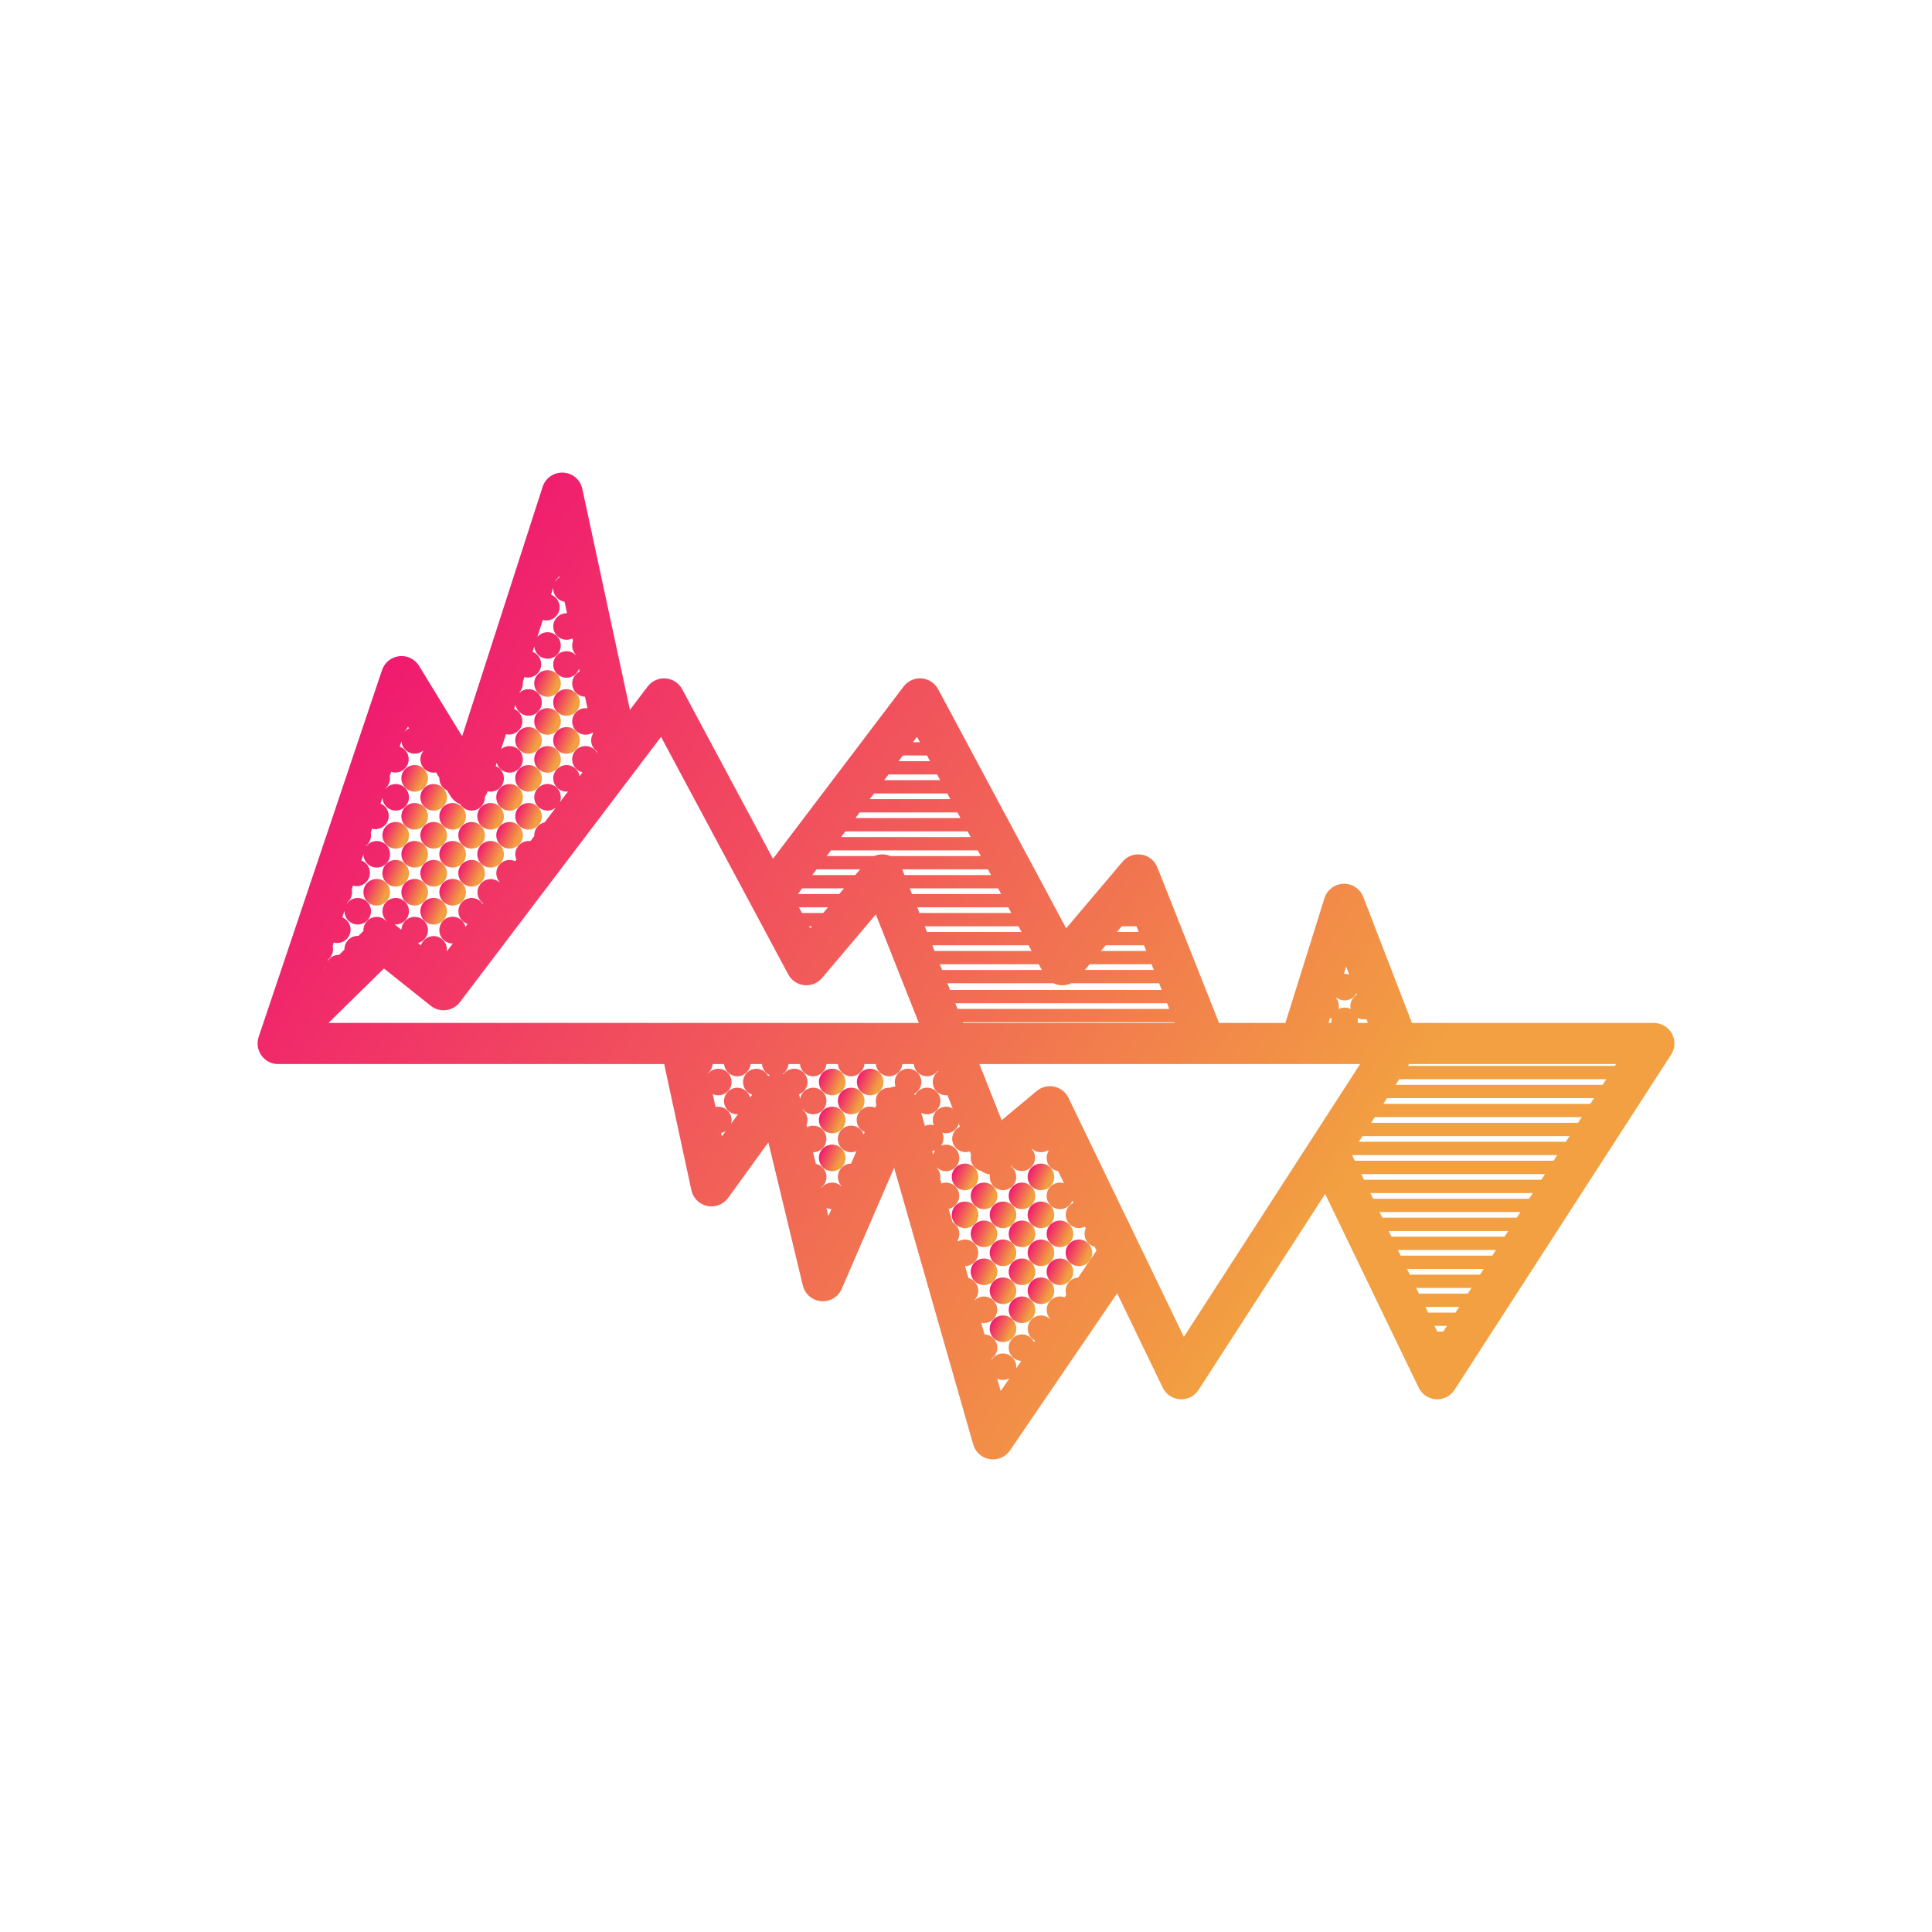
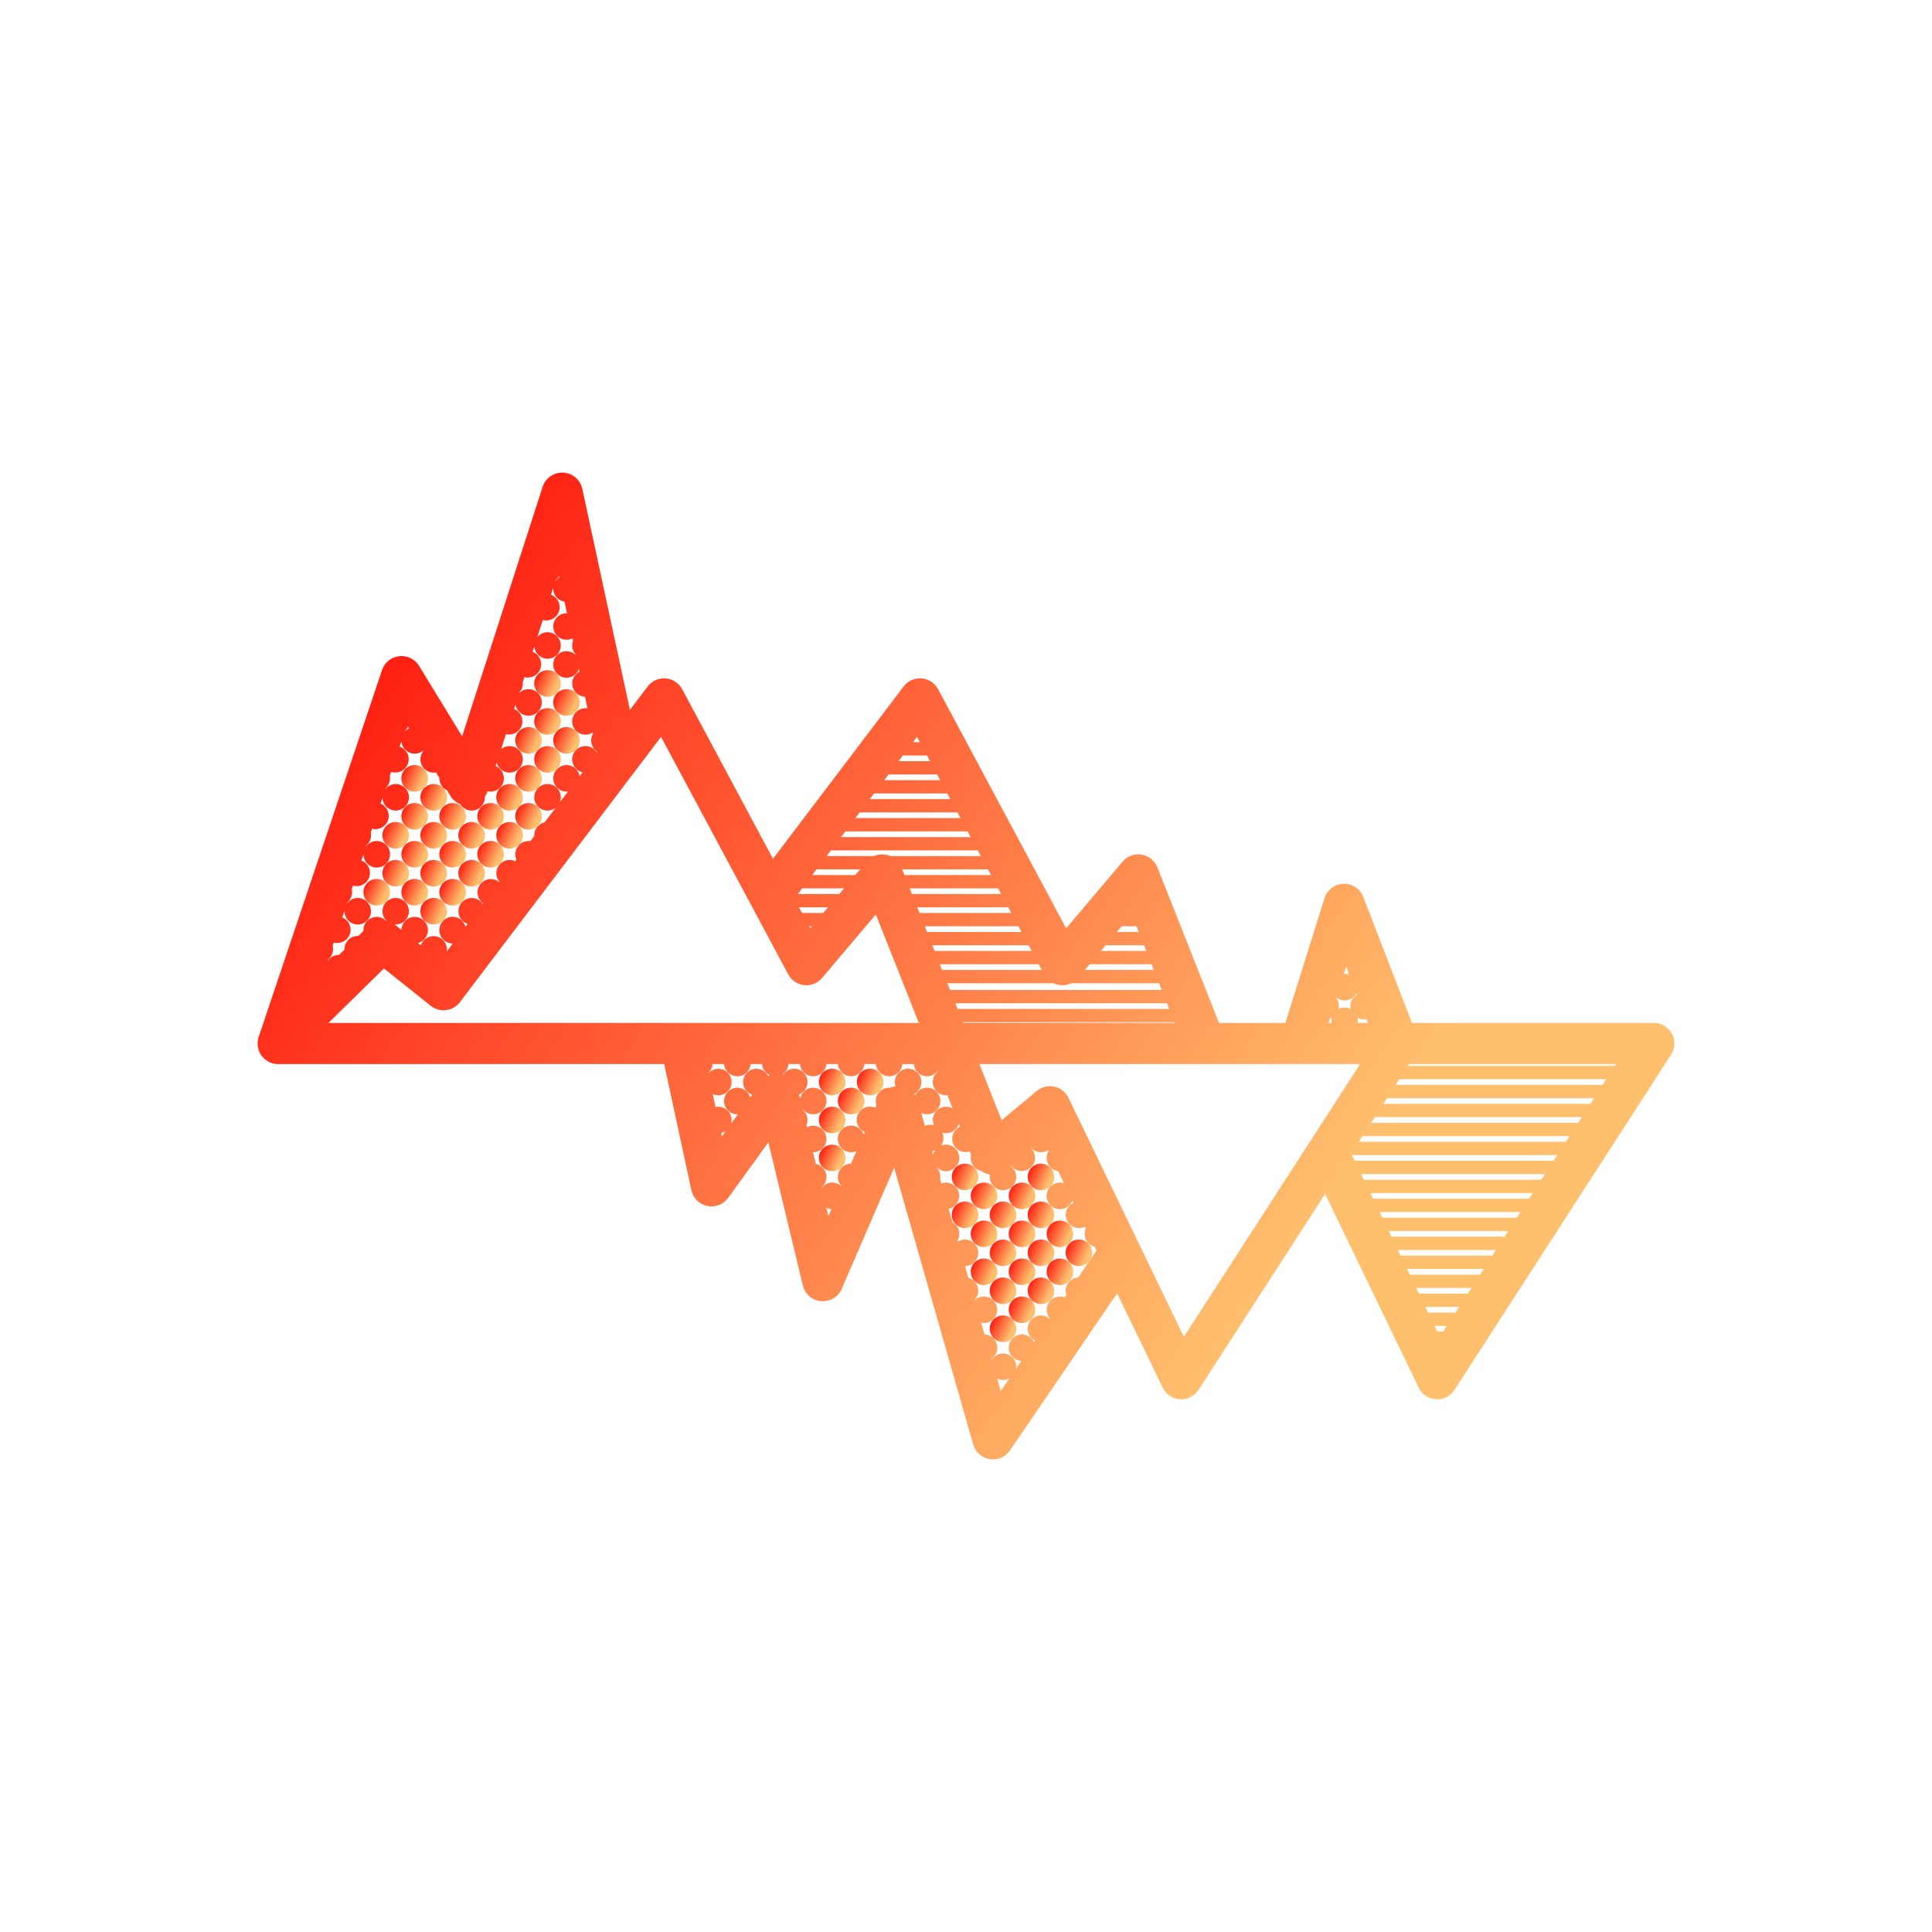
<svg xmlns="http://www.w3.org/2000/svg" data-v-29081953="" viewBox="0 0 300 300">
  <defs data-v-29081953="">
    <linearGradient data-v-29081953="" gradientTransform="rotate(25)" id="eb235651-430e-4a81-a3b9-b74681958934" x1="0%" y1="0%" x2="100%" y2="0%">
-       <stop data-v-29081953="" offset="0%" stop-color="#F00079" stop-opacity="1" />
-       <stop data-v-29081953="" offset="100%" stop-color="#F2A041" stop-opacity="1" />
+       <stop data-v-29081953="" offset="0%" stop-color="#FF0000" stop-opacity="1" />
+       <stop data-v-29081953="" offset="100%" stop-color="#FFC06E" stop-opacity="1" />
    </linearGradient>
  </defs>
  <g data-v-29081953="" id="a7d1d112-ec2c-44d8-a963-ee5d31fa5a79" stroke="none" fill="url(#eb235651-430e-4a81-a3b9-b74681958934)" transform="matrix(2.1971,0,0,2.1971,39.99999,45.80237)">
    <path d="M99.965 53.574a.86.86 0 0 0 .025-.053c.012-.025.024-.05.034-.076l.023-.062c.008-.023.017-.047.024-.071l.019-.073.015-.064.013-.084.007-.057c.003-.031.004-.062.005-.093l.002-.04-.001-.012c0-.03-.002-.06-.005-.09a1.091 1.091 0 0 0-.015-.127c-.004-.024-.007-.049-.012-.073l-.011-.043c-.008-.032-.015-.064-.025-.095l-.007-.02a1.817 1.817 0 0 0-.041-.111l-.02-.041c-.013-.028-.026-.057-.041-.084a1.269 1.269 0 0 0-.068-.111l-.004-.007a1.267 1.267 0 0 0-.083-.11l-.001-.001c-.023-.028-.048-.054-.073-.08l-.023-.024c-.019-.019-.04-.036-.06-.054l-.048-.043-.049-.037c-.023-.017-.046-.035-.07-.05l-.01-.007c-.012-.008-.024-.014-.037-.021a1.234 1.234 0 0 0-.209-.104l-.061-.023c-.024-.008-.047-.017-.072-.024a.923.923 0 0 0-.071-.018l-.066-.015a1.13 1.13 0 0 0-.081-.012c-.02-.003-.039-.006-.059-.007-.03-.003-.06-.004-.09-.005l-.043-.002H81.584l-3.441-8.907a1.453 1.453 0 0 0-2.742.089l-2.762 8.817h-4.69L63.59 40.454a1.45 1.45 0 0 0-2.46-.402l-3.984 4.711-9.05-16.9a1.456 1.456 0 0 0-1.167-.763 1.449 1.449 0 0 0-1.272.571l-9.232 12.177-6.418-11.985a1.456 1.456 0 0 0-1.167-.763 1.449 1.449 0 0 0-1.272.571l-1.253 1.653-3.368-15.625a1.453 1.453 0 0 0-2.803-.14l-5.689 17.63-3.044-4.976a1.453 1.453 0 0 0-2.616.295l-8.72 25.93-.003.011a.225.225 0 0 0-.008.024l-.015.057-.003.011c-.004.017-.01.035-.013.052l-.009.047a1.789 1.789 0 0 0-.015.1l-.001.01-.002.043a.907.907 0 0 0-.006.09v.019l.002.035c.001.029.001.058.003.086l.002.016.007.053.009.068.004.019c.004.022.01.043.015.064l.012.051.007.023.023.067.014.04a.306.306 0 0 0 .011.027l.029.064.017.038.014.028.032.056a1.49 1.49 0 0 0 .041.066c.01.016.022.031.033.046l.035.048.016.02.032.037.049.055a.1.1 0 0 0 .01.011l.005.005.03.028a1.618 1.618 0 0 0 .077.07l.03.023c.022.017.043.034.066.05l.057.037.06.036.02.012.053.026.052.025a.256.256 0 0 0 .024.011l.062.023.002.001.035.014a.164.164 0 0 1 .011.003l.023.008.053.014a1.072 1.072 0 0 0 .068.018c.021.005.043.008.064.011l.007.001.075.012.009.001.042.002c.031.002.061.005.092.005h27.302l1.921 8.913a1.453 1.453 0 0 0 2.598.546l2.844-3.927 2.437 10.121a1.454 1.454 0 0 0 2.746.236l3.704-8.564 5.59 19.563a1.453 1.453 0 0 0 2.597.42l7.576-11.107 3.222 6.672a1.454 1.454 0 0 0 2.529.157l8.948-13.852 6.612 13.695a1.454 1.454 0 0 0 2.529.157L99.898 53.69l.021-.036.046-.08zm-23.034-6.106l.22.57a.935.935 0 0 0-.327-.06l-.054.003.161-.513zm-1.154 3.682a.94.94 0 0 0 .456-1.454l.012-.04a.937.937 0 0 0 1.412-.307l.038.098a.939.939 0 0 0 .668 1.73l.105.272h-.718a.937.937 0 1 0-1.85 0h-.215l.092-.299zm-10.954.298H49.859l-.019-.049H64.803l.02.049zm-25.767-6.686l-.077-.144h.198l-.121.144zm25.375 5.698H49.468l-.159-.402h14.964l.158.402zm-3.358-5.841h1.042l.16.402h-1.542l.34-.402zm-1.134 1.341h2.708l.16.402h-3.208l.34-.402zm-1.134 1.341h4.374l.159.402h-4.874l.341-.402zm-2.083 1.478c.272.029.543-.021.783-.136h6.206l.189.476H48.937l-.189-.476h7.498c.147.071.308.118.476.136zm-1.298-1.075h-7.049l-.16-.402h6.993l.216.402zm-.718-1.342h-6.863l-.16-.402h6.807l.216.402zm-.718-1.341h-6.676l-.159-.402H53.774l.214.402zm-.719-1.341H46.78l-.16-.402h6.434l.215.402zm-.718-1.341h-6.303l-.159-.402h6.248l.214.402zm-.718-1.342h-6.117l-.159-.402h6.061l.215.402zm-5.229-9.765l.202.376h-.487l.285-.376zm-.998 1.315h1.702l.215.402h-2.222l.305-.402zm-1.017 1.342h3.437l.215.402h-3.957l.305-.402zm-1.017 1.341H48.744l.215.402h-5.693l.306-.402zm-1.017 1.341h6.907l.215.402H42.25l.305-.402zm-1.016 1.341h8.643l.215.402h-9.163l.305-.402zm-1.017 1.342H50.9l.215.402h-6.388a1.45 1.45 0 0 0-1.154 0h-3.356l.305-.402zm-1.017 1.341h3.076l-.34.402H39.2l.305-.402zm-1.017 1.341h2.958l-.34.402h-2.923l.305-.402zm.753 1.342h1.071l-.34.402h-1.495l-.215-.402h.979zM28.514 31.232l8.99 16.788a1.452 1.452 0 0 0 2.39.252l3.799-4.492 3.04 7.669H5.008L8.929 47.6l3.307 2.637a1.453 1.453 0 0 0 2.063-.258l14.215-18.747zm-7.443-11.084a.958.958 0 0 0 .235-.272l.019.087a.936.936 0 0 0-.288.293l.034-.108zm-10.66 10.668a.942.942 0 0 0 .216-.315l.079.129a.938.938 0 0 0-.312.235l.017-.049zM4.98 46.969a.936.936 0 0 0 .324-.965l.081-.24a.938.938 0 0 0 .598-1.775l.159-.472-.002.037a.938.938 0 1 0 .171-.539l.027-.081A.937.937 0 0 0 6.652 42l.086-.256a.938.938 0 0 0 .597-1.777l.146-.436a.94.94 0 1 0 .192-.57l.023-.068a.935.935 0 0 0 .302-.899l.091-.271a.94.94 0 0 0 .598-1.778l.137-.408a.938.938 0 1 0 .211-.628l.018-.055a.935.935 0 0 0 .289-.86l.098-.291a.938.938 0 0 0 .599-1.779l.128-.381a.938.938 0 0 0 1.513.676l.019.032a.938.938 0 0 0 .914 1.493l.235.385-.002.034c0 .377.222.701.542.85l.238.389c.167.273.414.477.699.591a.938.938 0 0 0 1.738-.526c.079-.114.142-.241.185-.377l.004-.014a.938.938 0 0 0 .574-1.78l.075-.232a.938.938 0 1 0 .313-.97l.339-1.052a.94.94 0 0 0 .576-1.784l.096-.296a.939.939 0 1 0 .27-.837l.015-.047a.938.938 0 0 0 .231-.716l.114-.354a.94.94 0 0 0 .577-1.787l.122-.379a.938.938 0 1 0 .216-.672l.388-1.201a.938.938 0 0 0 .575-1.784l.161-.5c-.001.021-.003.042-.003.064 0 .472.348.861.801.928l.176.818-.038-.002a.938.938 0 1 0 .421 1.778l.039.182a.936.936 0 0 0 .21.978l.008.037a.938.938 0 1 0 .206.959l.041.19a.938.938 0 0 0 .383 1.778l.176.819a.938.938 0 1 0 .369 1.713l.018.082a.936.936 0 0 0 .267 1.238l.032.129a.94.94 0 1 0-1.033 1.361l-.209.276a.938.938 0 1 0-.821 1.083l-.576.759a.94.94 0 1 0-.297.391l-.776 1.024a.94.94 0 0 0-.736.916l.003.051-.274.363a.938.938 0 0 0-.99 1.306l-.086.113a.938.938 0 0 0-1.108 1.462l-.016.021a.938.938 0 1 0-1.132 1.493l-.036.048a.938.938 0 1 0-1.067 1.407l-.155.204a.937.937 0 0 0-1.846.241c0 .519.42.939.939.939l.013-.001-.43.567a.94.94 0 0 0-1.824-.433l-.208-.165a.939.939 0 1 0-1.172-.934l-.429-.342c-.017-.014-.035-.026-.053-.038.026.002.052.004.078.004a.938.938 0 1 0-.639-.252l-.036-.006a.938.938 0 0 0-1.606.661l.003.054-.358.351-.047-.002a.94.94 0 0 0-.937.969l-.379.372-.023-.001a.938.938 0 0 0-.792.436l.035-.105zm-.182.614l-.036.036.04-.119a.967.967 0 0 0-.004.077v.006zM32.812 59.47l-.053-.245a.935.935 0 0 0 .336-.145l-.283.39zm3.27-4.269a.938.938 0 1 0-1.13 1.316l-.144.199a.939.939 0 1 0-.904 1.19l.044-.002-.485.67a.94.94 0 0 0-1.098-1.183l-.197-.914a.938.938 0 1 0-.316-1.463l-.006-.029a.936.936 0 0 0 .311-.629h.812a.938.938 0 0 0 1.87 0h.811c.027.352.248.65.556.787a.996.996 0 0 0-.124.058zm4.261 9.896l-.14-.579a.939.939 0 0 0 .351.091l-.211.488zM52.52 77.466l-.251-.88a.94.94 0 0 0 .865-.019l-.614.899zm6.195-9.083a.93.93 0 0 0-.182.267l-.541.793a.938.938 0 0 0-.838 1.228l-.117.172a.937.937 0 0 0-1.027 1.506l-.013.02a.938.938 0 1 0-1.047 1.534l-.074.109a.939.939 0 1 0-.905 1.326l-.359.527a.94.94 0 0 0-1.726-.619l-.019-.067a.937.937 0 0 0-.49-1.714l-.237-.828a.938.938 0 1 0-.454-1.59l-.007-.023a.94.94 0 0 0-.444-1.554l-.239-.836h.002A.938.938 0 1 0 49.5 66.9l-.025-.087a.937.937 0 0 0-.366-1.282l-.268-.939a.94.94 0 0 0-.184-1.86.93.93 0 0 0-.33.061l-.087-.304a.933.933 0 0 0-.224-.782l-.013-.044a.938.938 0 1 0-.257-.901l-.071-.247a.94.94 0 1 0-.513-1.793l-.261-.915a.94.94 0 1 0-.432-1.249 1.434 1.434 0 0 0-.072-.097.939.939 0 1 0-1.311-.53 1.44 1.44 0 0 0-.379.099c-.025-.002-.05-.004-.076-.004a.938.938 0 0 0-.896 1.221l-.083.193a.938.938 0 0 0-.745 1.723l-.074.171a.94.94 0 1 0-.507 1.173l-.383.884a.939.939 0 0 0-.682 1.577l-.009.022a.935.935 0 0 0-1.391.114l-.01-.04a.937.937 0 0 0-.398-1.654l-.198-.824.012.001a.938.938 0 1 0-.438-1.769l-.036-.151a.936.936 0 0 0-.258-1.074l-.015-.06a.938.938 0 1 0-.177-.732l-.073-.304a.939.939 0 1 0-1.108-1.418 1.22 1.22 0 0 0-.058-.014.939.939 0 0 0 .415-.71h.813a.938.938 0 0 0 1.87 0h.812a.938.938 0 0 0 1.87 0h.812a.938.938 0 0 0 1.87 0h.812a.94.94 0 0 0 1.694.48l.017.042a.938.938 0 0 0 .667 1.681l.372.939a.938.938 0 1 0 .427 1.076l.082.208a.94.94 0 0 0 .692 1.745l.097.244a.938.938 0 0 0 .694 1.132 1.46 1.46 0 0 0 .636.26.938.938 0 1 0 1.472-.592l.034-.028a.937.937 0 1 0 1.438-1.198l.017-.014a.936.936 0 0 0 1.147.112l.033.069a.939.939 0 0 0 .68 1.41l.415.86a.938.938 0 1 0 .589 1.221l.076.158a.938.938 0 1 0 .816 1.689l.057.119a.938.938 0 0 0 .627 1.298l.132.272-.574.845zm6.749 5.252L57.307 56.74a1.452 1.452 0 0 0-2.239-.484l-2.482 2.069-1.574-3.97H77.92l-12.456 19.28zm18.33-.373h-.422l-.194-.402h.876l-.26.402zm.867-1.341h-1.936l-.194-.402h2.39l-.26.402zm.866-1.342h-3.45l-.194-.402h3.904l-.26.402zm.867-1.341H81.43l-.194-.402h5.418l-.26.402zm.866-1.341h-6.478l-.194-.402h6.932l-.26.402zm.867-1.341H80.135l-.194-.402h8.446l-.26.402zm.866-1.342h-9.507l-.194-.402H89.253l-.26.402zm.867-1.341H78.84l-.194-.402H90.121l-.261.402zm.866-1.341H78.191l-.194-.402H90.986l-.26.402zm.867-1.342H77.544l-.194-.402H91.852l-.259.402zm.866-1.341h-14.63l.26-.402H92.72l-.261.402zm.867-1.341H78.696l.26-.402H93.586l-.26.402zm.866-1.341h-14.63l.26-.402H94.452l-.26.402zm.867-1.342H80.429l.26-.402H95.319l-.26.402zm.571-1.341H81.295l.084-.13h14.63l-.084.13h-.295z" />
    <circle cx="55.364" cy="70.378" r=".939" />
    <circle cx="52.682" cy="73.061" r=".939" />
    <circle cx="58.047" cy="67.696" r=".939" />
    <circle cx="56.705" cy="69.037" r=".939" />
    <circle cx="54.023" cy="71.72" r=".939" />
    <circle cx="49.999" cy="65.013" r=".939" />
    <circle cx="49.999" cy="62.331" r=".939" />
    <circle cx="51.34" cy="69.037" r=".939" />
    <circle cx="51.34" cy="66.355" r=".939" />
    <circle cx="52.681" cy="70.378" r=".939" />
    <circle cx="40.61" cy="60.989" r=".939" />
    <circle cx="40.61" cy="55.624" r=".939" />
    <circle cx="41.951" cy="56.966" r=".939" />
    <circle cx="43.293" cy="55.624" r=".939" />
    <circle cx="40.61" cy="58.307" r=".939" />
    <circle cx="54.023" cy="63.672" r=".939" />
    <circle cx="55.364" cy="65.013" r=".939" />
    <circle cx="54.023" cy="66.355" r=".939" />
    <circle cx="55.364" cy="62.331" r=".939" />
    <circle cx="52.681" cy="65.013" r=".939" />
    <circle cx="56.705" cy="66.355" r=".939" />
    <circle cx="55.364" cy="67.696" r=".939" />
    <circle cx="54.023" cy="69.037" r=".939" />
    <circle cx="52.681" cy="67.696" r=".939" />
    <circle cx="51.34" cy="63.672" r=".939" />
    <circle cx="20.491" cy="30.14" r=".939" />
    <circle cx="8.419" cy="42.212" r=".939" />
    <circle cx="9.761" cy="40.87" r=".939" />
    <circle cx="12.443" cy="35.505" r=".939" />
    <circle cx="13.784" cy="36.847" r=".939" />
    <circle cx="15.126" cy="38.188" r=".939" />
    <circle cx="11.102" cy="36.846" r=".939" />
    <circle cx="9.761" cy="38.188" r=".939" />
    <circle cx="11.102" cy="34.164" r=".939" />
    <circle cx="15.126" cy="40.87" r=".939" />
    <circle cx="16.467" cy="36.846" r=".939" />
    <circle cx="11.102" cy="42.212" r=".939" />
    <circle cx="11.102" cy="39.529" r=".939" />
    <circle cx="12.443" cy="38.188" r=".939" />
    <circle cx="12.443" cy="43.553" r=".939" />
    <circle cx="16.467" cy="39.529" r=".939" />
    <circle cx="12.443" cy="40.87" r=".939" />
    <circle cx="13.784" cy="39.529" r=".939" />
    <circle cx="13.785" cy="42.212" r=".939" />
    <circle cx="21.832" cy="31.481" r=".939" />
    <circle cx="21.832" cy="28.799" r=".939" />
    <circle cx="17.808" cy="35.505" r=".939" />
    <circle cx="20.491" cy="27.458" r=".939" />
    <circle cx="19.15" cy="31.481" r=".939" />
    <circle cx="19.15" cy="34.164" r=".939" />
    <circle cx="20.491" cy="32.823" r=".939" />
    <circle cx="17.808" cy="38.188" r=".939" />
    <circle cx="19.15" cy="36.847" r=".939" />
  </g>
</svg>
